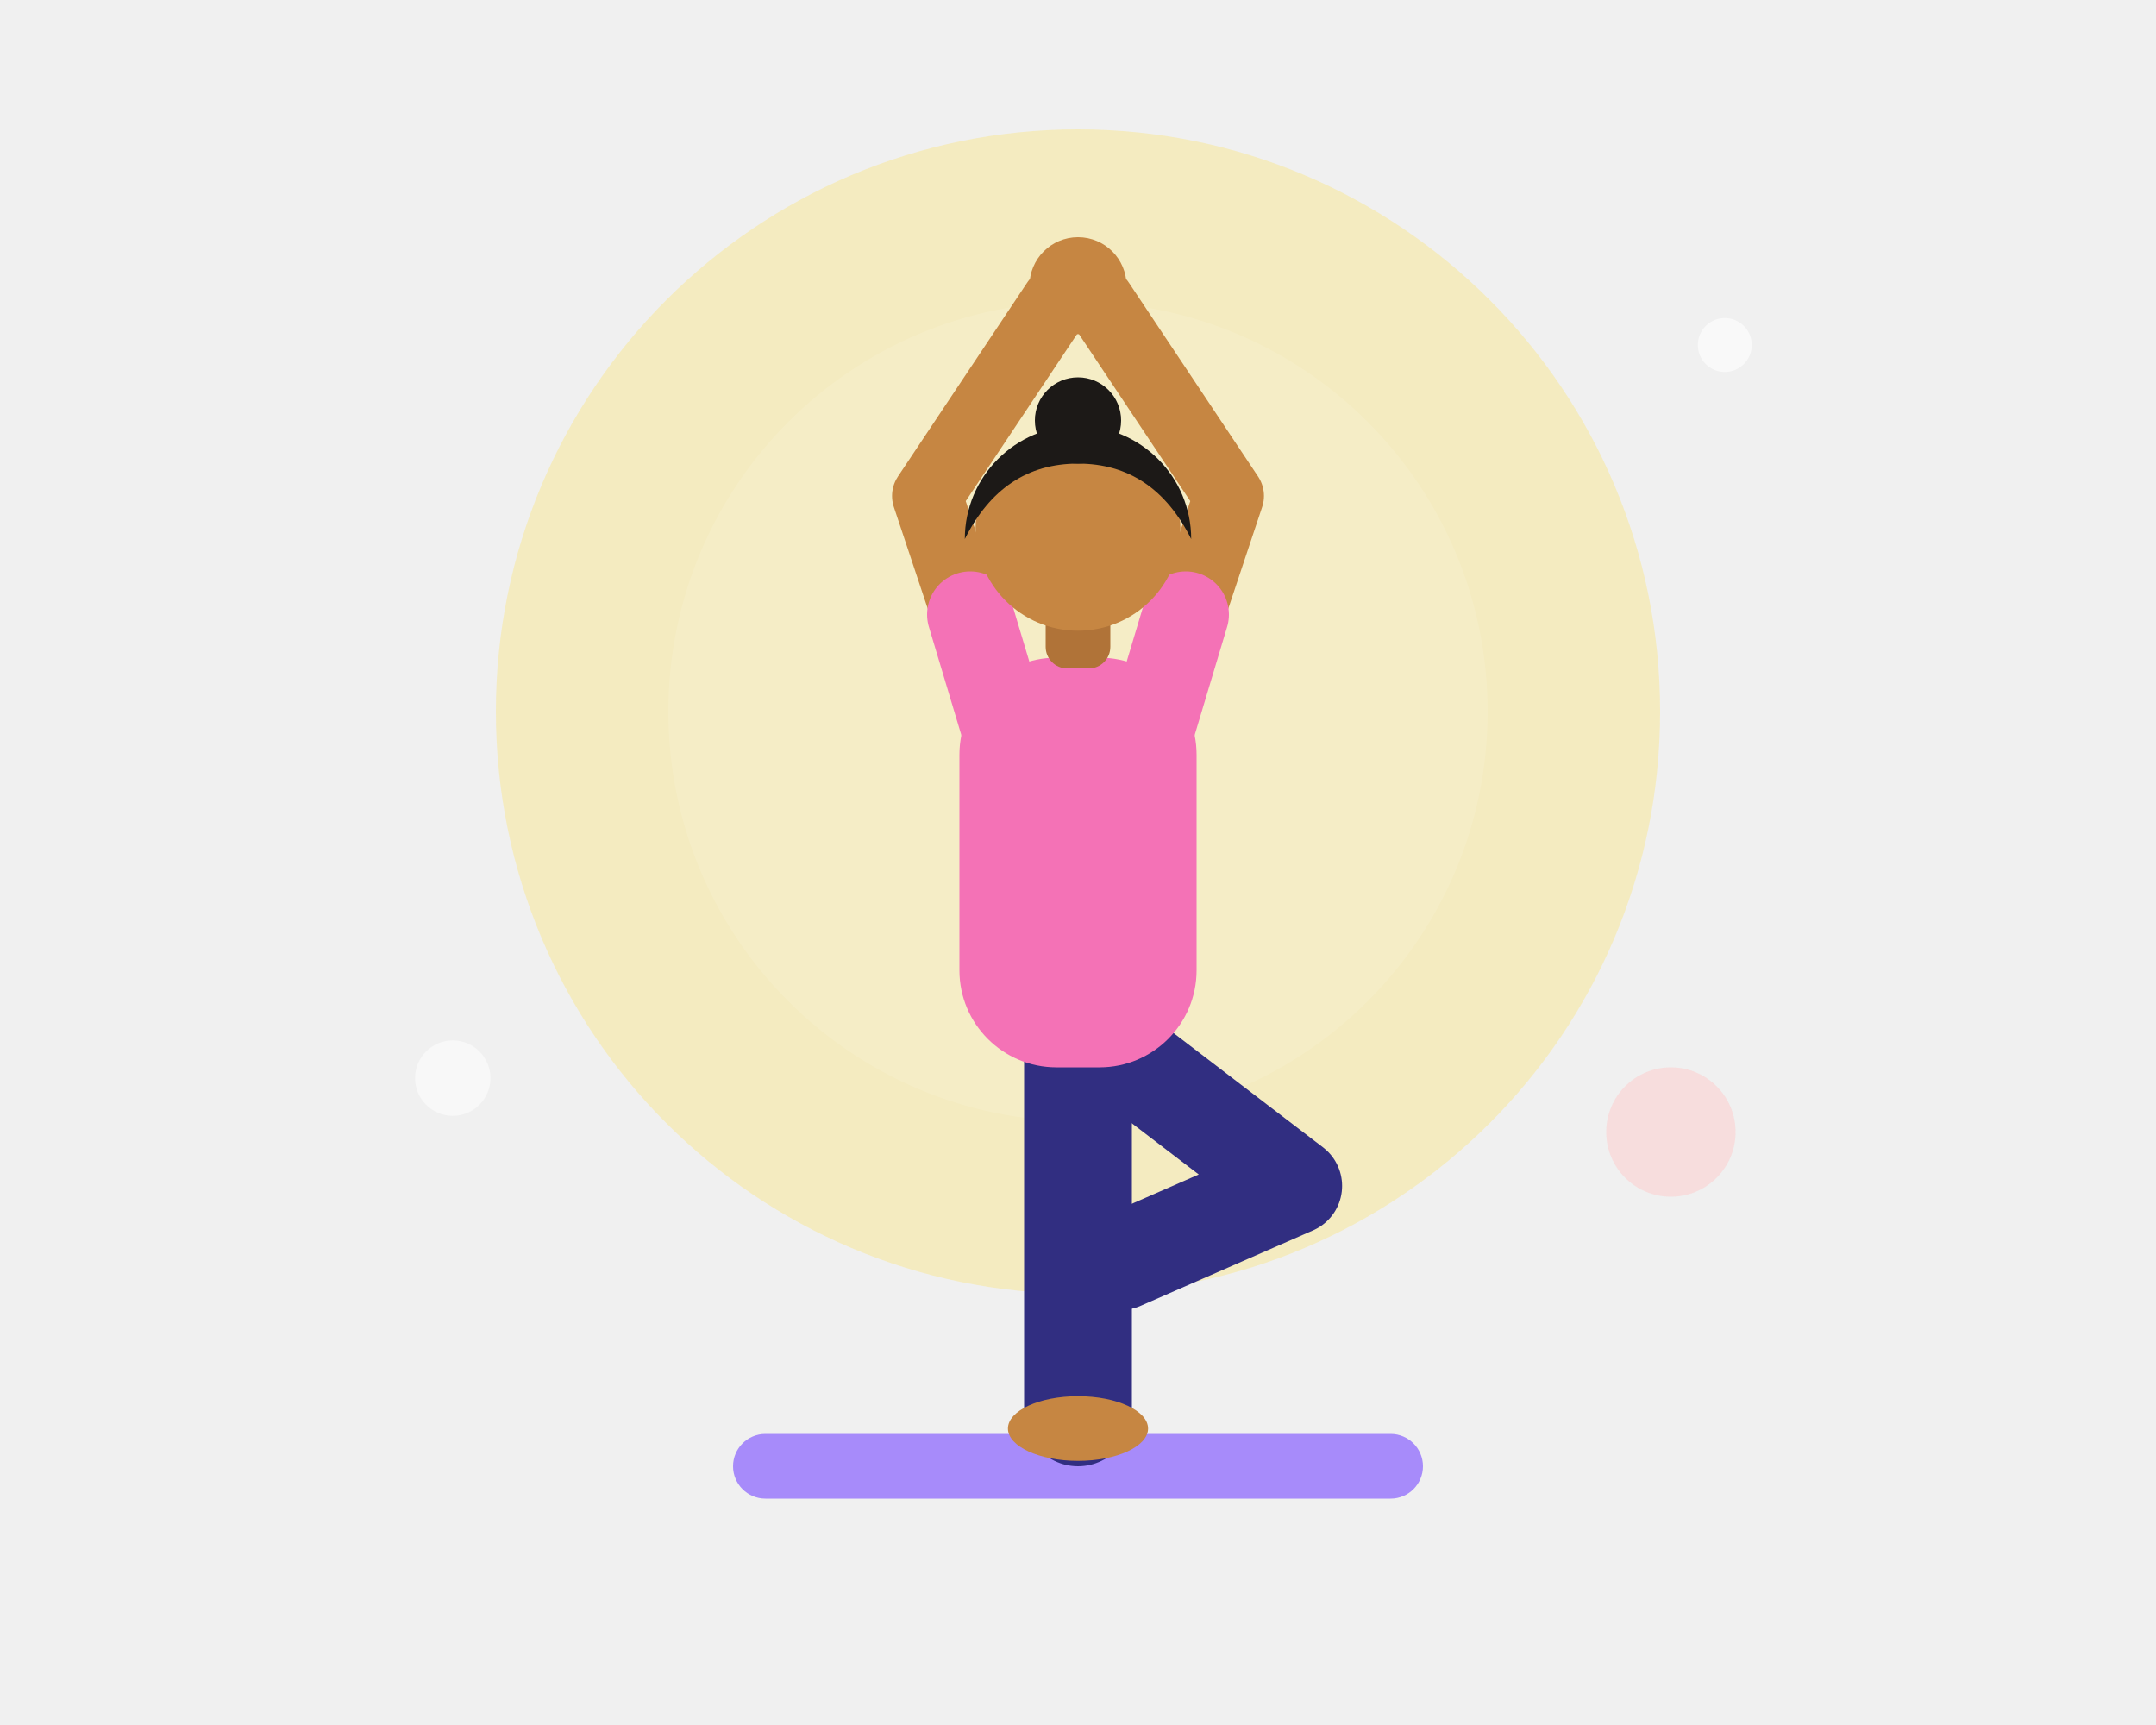
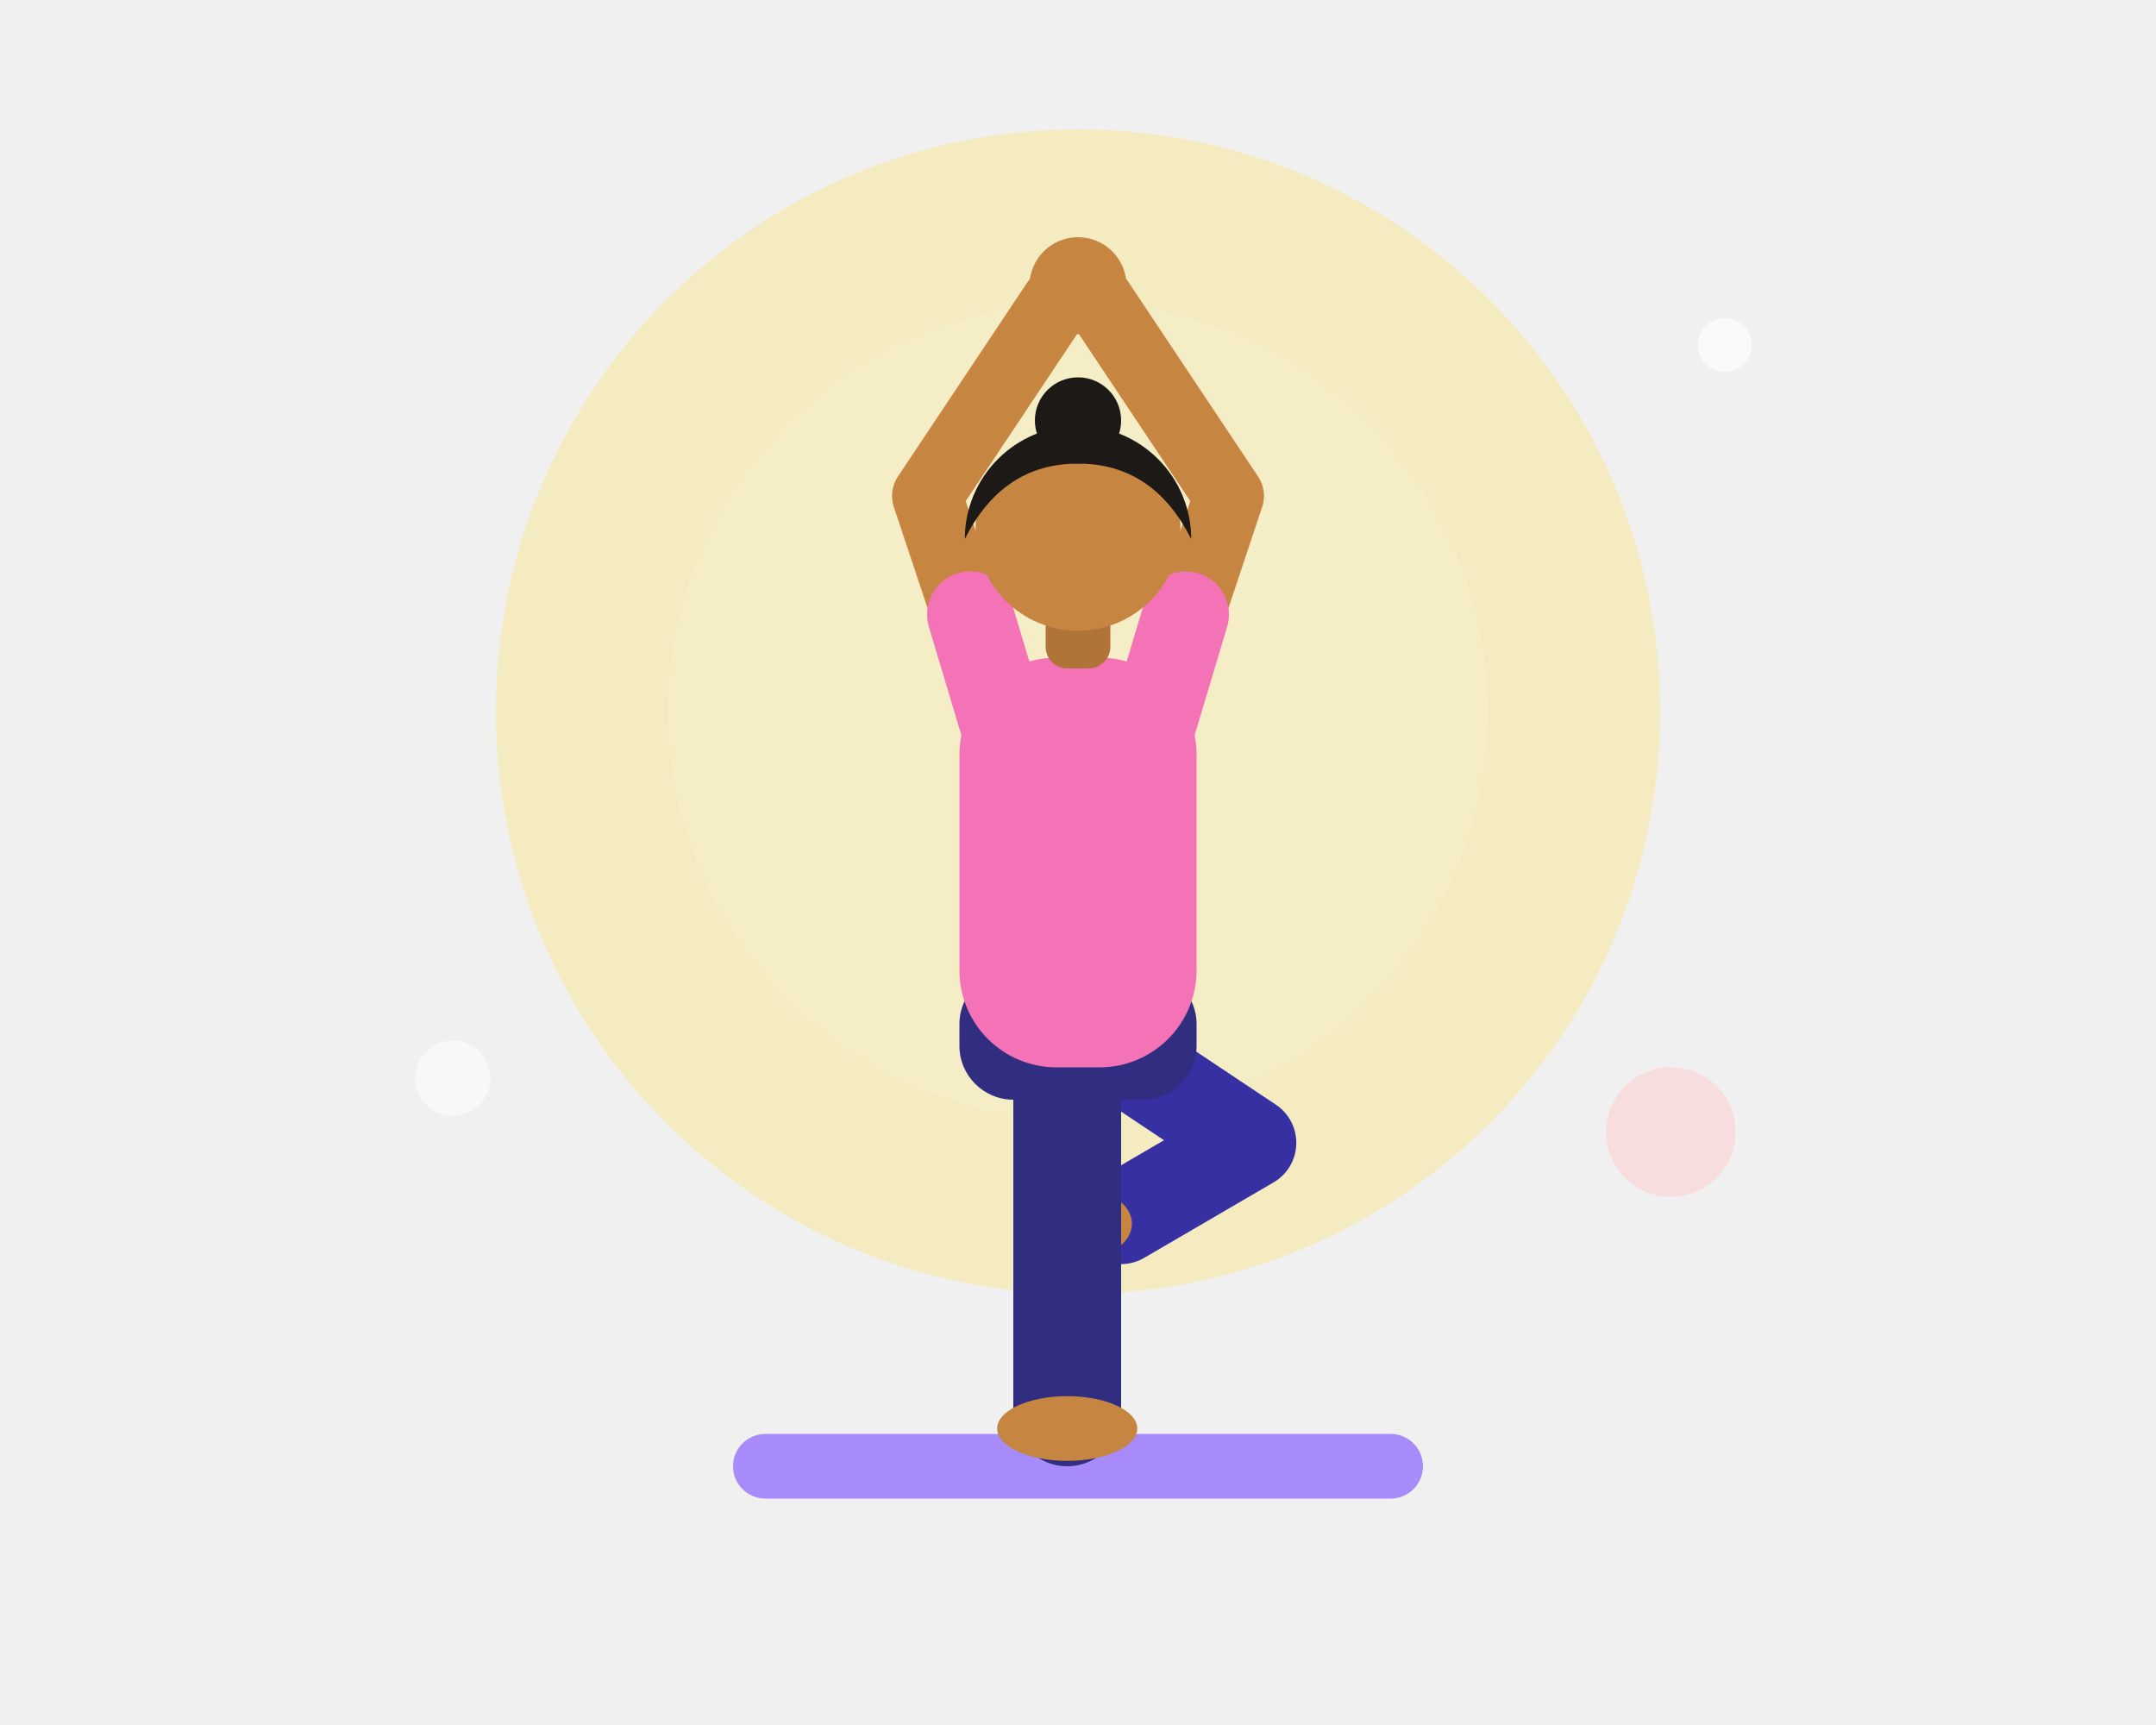
<svg xmlns="http://www.w3.org/2000/svg" viewBox="0 0 400 320" fill="none" stroke-linecap="round" stroke-linejoin="round">
  <circle cx="200" cy="132" r="108" fill="#fde047" fill-opacity=".28" />
  <circle cx="200" cy="132" r="76" fill="#fff" fill-opacity=".1" />
  <circle cx="84" cy="200" r="7" fill="#fff" fill-opacity=".5" />
  <circle cx="320" cy="64" r="5" fill="#fff" fill-opacity=".6" />
  <circle cx="310" cy="210" r="12" fill="#fecaca" fill-opacity=".5" />
  <rect x="136" y="266" width="128" height="12" rx="6" fill="#a78bfa" />
-   <path d="M200 192 L200 262" stroke="#312e81" stroke-width="20" />
-   <path d="M206 194 L240 220 L208 234" stroke="#312e81" stroke-width="18" />
-   <ellipse cx="200" cy="265" rx="13" ry="6" fill="#c68642" />
+   <path d="M208 196 L232 212 L208 226" stroke="#3730a3" stroke-width="17" />
+   <ellipse cx="202" cy="227" rx="8" ry="6" fill="#c68642" />
+   <path d="M198 192 L198 262" stroke="#312e81" stroke-width="20" />
+   <rect x="178" y="180" width="44" height="24" rx="10" fill="#312e81" />
+   <ellipse cx="198" cy="265" rx="13" ry="6" fill="#c68642" />
  <path d="M186 134 L172 92 L196 56 M214 134 L228 92 L204 56" stroke="#c68642" stroke-width="13" />
  <path d="M186 134 L180 114 M214 134 L220 114" stroke="#f472b6" stroke-width="16" />
  <circle cx="200" cy="53" r="9" fill="#c68642" />
  <rect x="178" y="122" width="44" height="76" rx="18" fill="#f472b6" />
  <rect x="194" y="108" width="12" height="16" rx="4" fill="#b07338" />
  <circle cx="200" cy="98" r="19" fill="#c68642" />
  <path d="M179 100 A21 21 0 0 1 221 100 Q214 86 200 86 Q186 86 179 100 Z" fill="#1c1917" />
  <circle cx="200" cy="78" r="8" fill="#1c1917" />
</svg>
